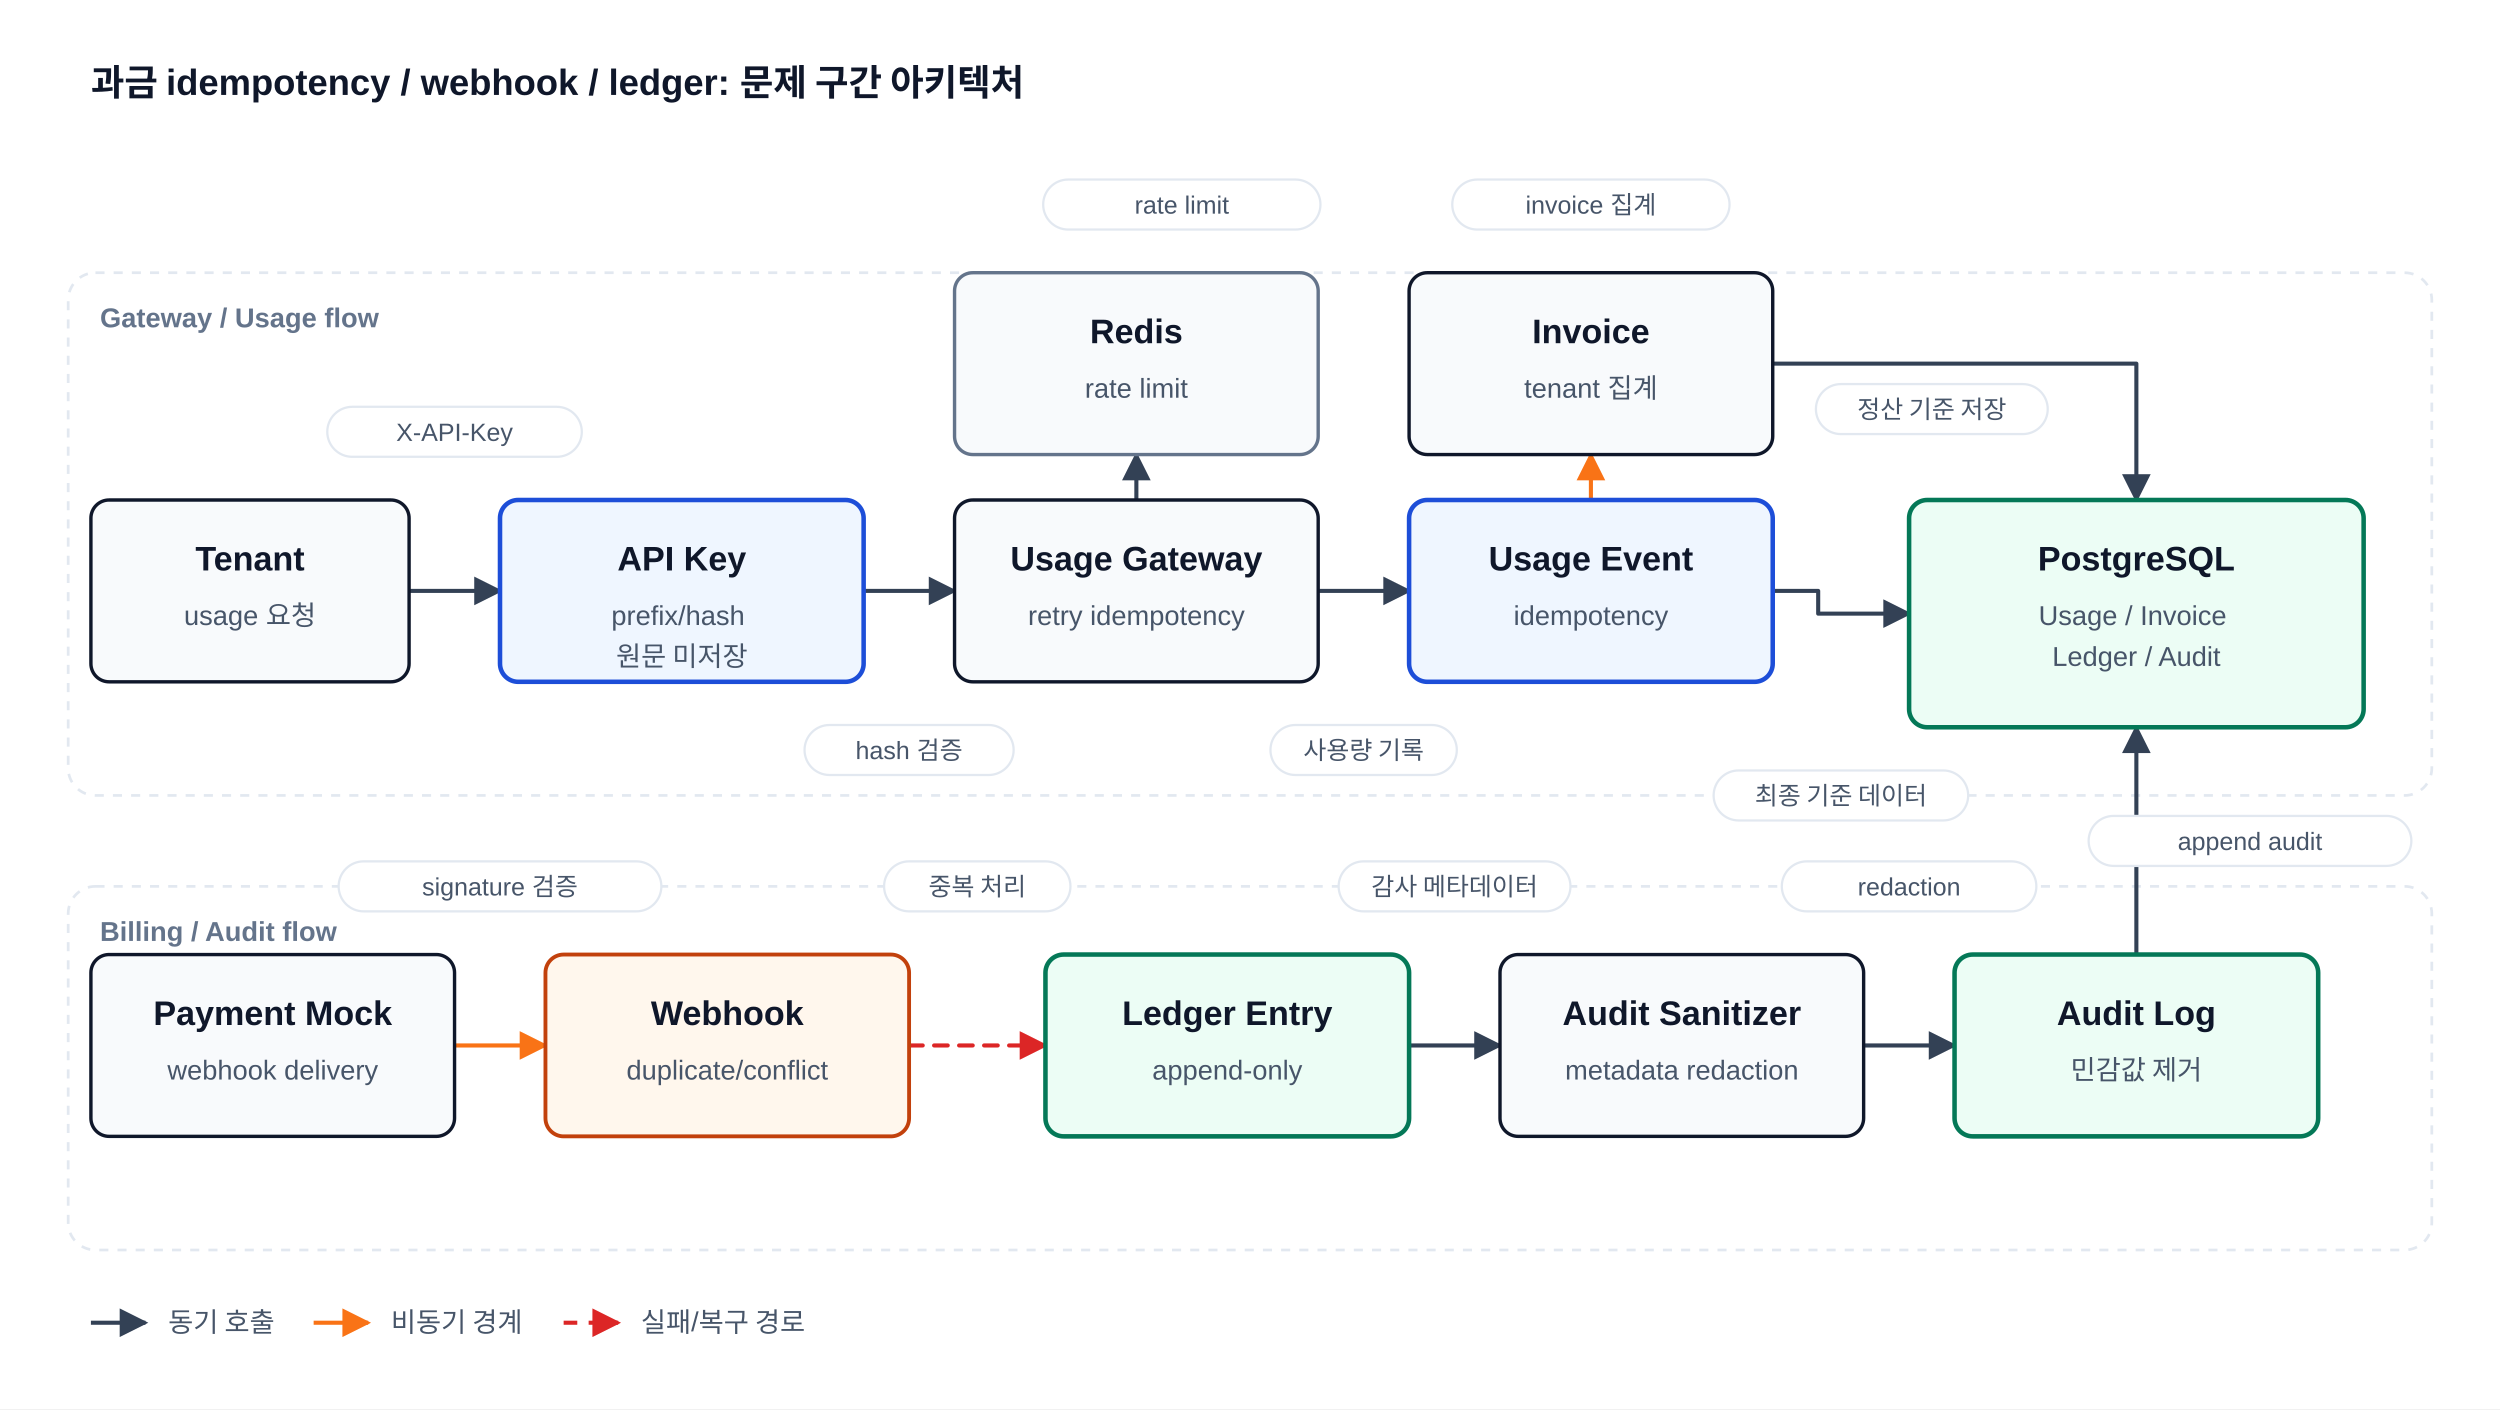
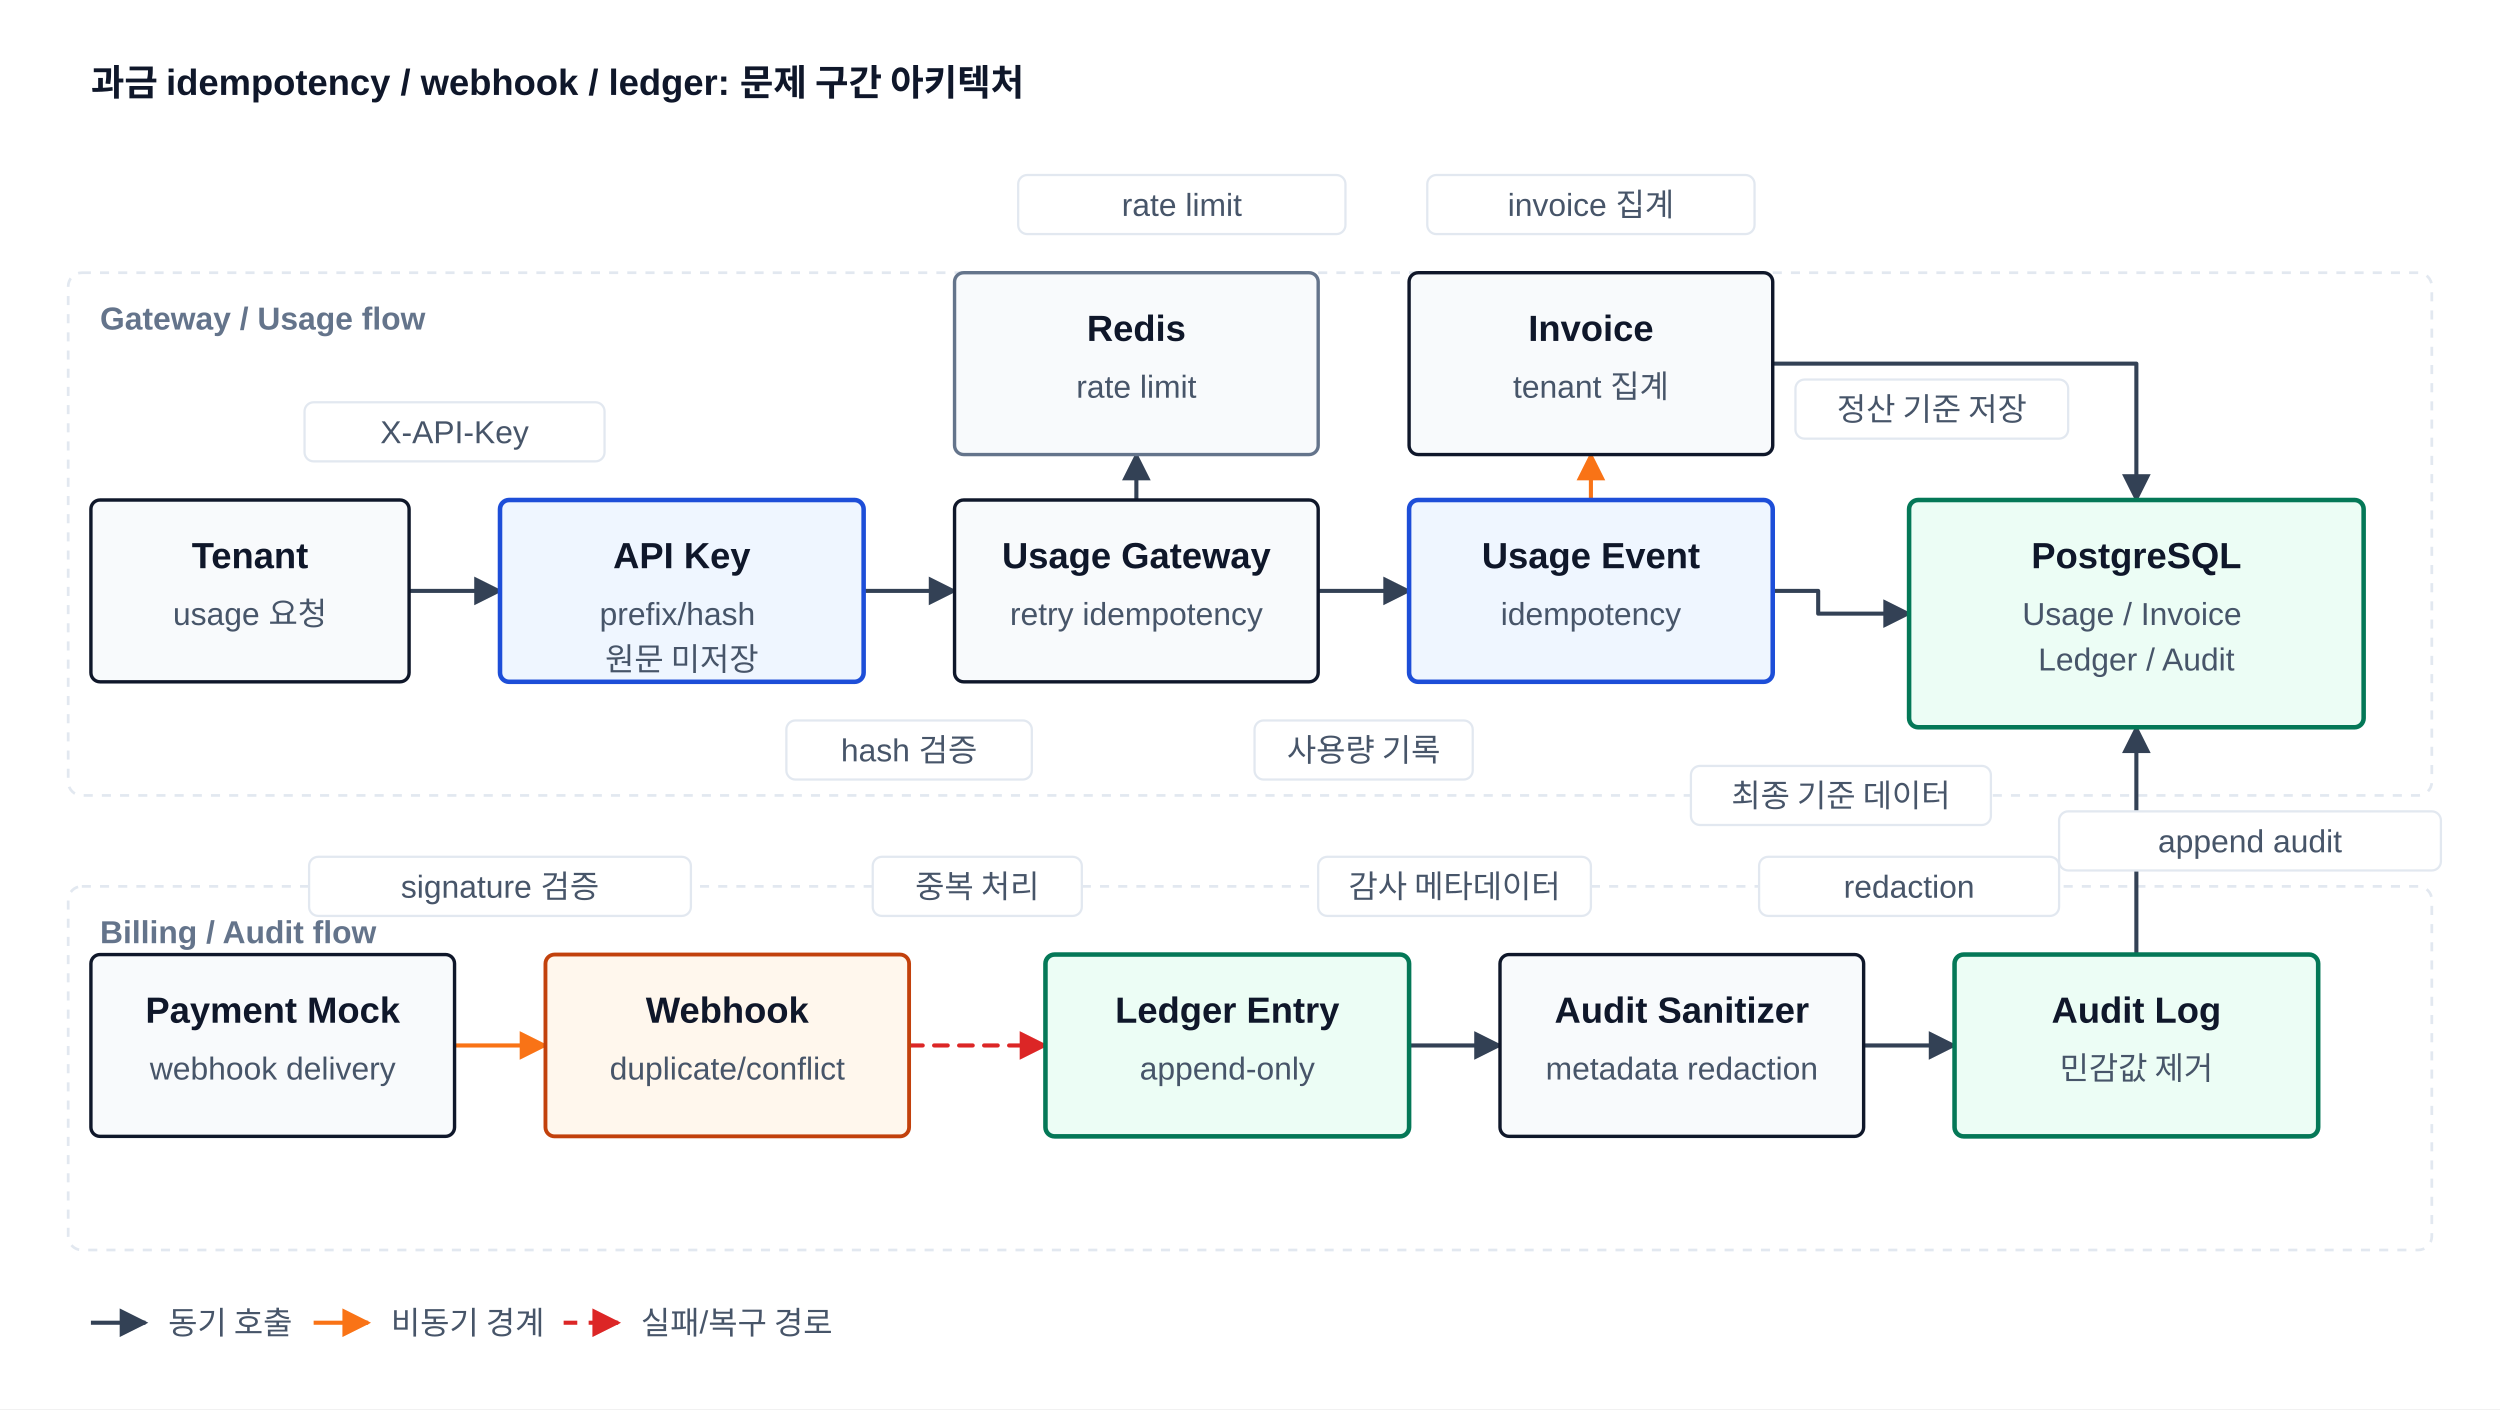
<svg xmlns="http://www.w3.org/2000/svg" width="1100" height="620" viewBox="0 0 1100 620" role="img" aria-labelledby="billing-idempotency-webhook-ledger-title billing-idempotency-webhook-ledger-desc">
  <rect width="1100" height="620" fill="#ffffff" />
  <defs>
    <marker id="arrow-sync" viewBox="0 0 10 10" refX="9" refY="5" markerWidth="7" markerHeight="7" orient="auto-start-reverse">
      <path d="M 0 0 L 10 5 L 0 10 z" fill="#334155" />
    </marker>
    <marker id="arrow-async" viewBox="0 0 10 10" refX="9" refY="5" markerWidth="7" markerHeight="7" orient="auto-start-reverse">
      <path d="M 0 0 L 10 5 L 0 10 z" fill="#f97316" />
    </marker>
    <marker id="arrow-failure" viewBox="0 0 10 10" refX="9" refY="5" markerWidth="7" markerHeight="7" orient="auto-start-reverse">
      <path d="M 0 0 L 10 5 L 0 10 z" fill="#dc2626" />
    </marker>
    <marker id="arrow-replay" viewBox="0 0 10 10" refX="9" refY="5" markerWidth="7" markerHeight="7" orient="auto-start-reverse">
      <path d="M 0 0 L 10 5 L 0 10 z" fill="#7c3aed" />
    </marker>
  </defs>
  <g id="background">
    <text x="40" y="42" text-anchor="start" font-family="Arial, sans-serif" font-size="16" font-weight="700" fill="#0f172a">과금 idempotency / webhook / ledger: 문제 구간 아키텍처</text>
  </g>
  <g id="containers">
    <g id="container-usage">
-       <rect x="30" y="120" width="1040" height="230" rx="12" fill="#ffffff" stroke="#e2e8f0" stroke-width="1.2" stroke-dasharray="4 4" />
-       <text x="44" y="144" text-anchor="start" font-family="Arial, sans-serif" font-size="12" font-weight="700" fill="#64748b">Gateway / Usage flow</text>
+       <rect x="30" y="120" width="1040" height="230" rx="6" fill="#ffffff" stroke="#e2e8f0" stroke-width="1.2" stroke-dasharray="4 4" />
+       <text x="44" y="145" text-anchor="start" font-family="Arial, sans-serif" font-size="14" font-weight="700" fill="#64748b">Gateway / Usage flow</text>
    </g>
    <g id="container-billing">
-       <rect x="30" y="390" width="1040" height="160" rx="12" fill="#ffffff" stroke="#e2e8f0" stroke-width="1.2" stroke-dasharray="4 4" />
-       <text x="44" y="414" text-anchor="start" font-family="Arial, sans-serif" font-size="12" font-weight="700" fill="#64748b">Billing / Audit flow</text>
+       <rect x="30" y="390" width="1040" height="160" rx="6" fill="#ffffff" stroke="#e2e8f0" stroke-width="1.2" stroke-dasharray="4 4" />
+       <text x="44" y="415" text-anchor="start" font-family="Arial, sans-serif" font-size="14" font-weight="700" fill="#64748b">Billing / Audit flow</text>
    </g>
  </g>
  <g id="edges">
    <path id="edge-tenant-to-api-key" d="M 180 260 H 220" fill="none" stroke="#334155" stroke-width="1.8" stroke-linecap="round" stroke-linejoin="round" marker-end="url(#arrow-sync)" />
    <path id="edge-api-key-to-gateway" d="M 380 260 H 420" fill="none" stroke="#334155" stroke-width="1.8" stroke-linecap="round" stroke-linejoin="round" marker-end="url(#arrow-sync)" />
    <path id="edge-gateway-to-usage-event" d="M 580 260 H 620" fill="none" stroke="#334155" stroke-width="1.8" stroke-linecap="round" stroke-linejoin="round" marker-end="url(#arrow-sync)" />
    <path id="edge-gateway-to-redis" d="M 500 220 V 200" fill="none" stroke="#334155" stroke-width="1.8" stroke-linecap="round" stroke-linejoin="round" marker-end="url(#arrow-sync)" />
    <path id="edge-usage-event-to-invoice" d="M 700 220 V 200" fill="none" stroke="#f97316" stroke-width="1.8" stroke-linecap="round" stroke-linejoin="round" marker-end="url(#arrow-async)" />
    <path id="edge-invoice-to-postgres" d="M 780 160 H 800 H 940 V 220" fill="none" stroke="#334155" stroke-width="1.8" stroke-linecap="round" stroke-linejoin="round" marker-end="url(#arrow-sync)" />
    <path id="edge-usage-to-postgres" d="M 780 260 H 800 V 270 H 840" fill="none" stroke="#334155" stroke-width="1.8" stroke-linecap="round" stroke-linejoin="round" marker-end="url(#arrow-sync)" />
    <path id="edge-provider-to-webhook" d="M 200 460 H 240" fill="none" stroke="#f97316" stroke-width="1.8" stroke-linecap="round" stroke-linejoin="round" marker-end="url(#arrow-async)" />
    <path id="edge-webhook-to-ledger" d="M 400 460 H 460" fill="none" stroke="#dc2626" stroke-width="1.8" stroke-linecap="round" stroke-linejoin="round" stroke-dasharray="6 5" marker-end="url(#arrow-failure)" />
    <path id="edge-ledger-to-sanitizer" d="M 620 460 H 660" fill="none" stroke="#334155" stroke-width="1.8" stroke-linecap="round" stroke-linejoin="round" marker-end="url(#arrow-sync)" />
    <path id="edge-sanitizer-to-audit" d="M 820 460 H 860" fill="none" stroke="#334155" stroke-width="1.8" stroke-linecap="round" stroke-linejoin="round" marker-end="url(#arrow-sync)" />
    <path id="edge-audit-to-postgres" d="M 940 420 V 320" fill="none" stroke="#334155" stroke-width="1.8" stroke-linecap="round" stroke-linejoin="round" marker-end="url(#arrow-sync)" />
  </g>
  <g id="edge-labels">
    <g id="edge-label-tenant-to-api-key">
-       <rect x="144" y="179" width="112" height="22" rx="11" fill="#ffffff" stroke="#e2e8f0" stroke-width="1" />
-       <text x="200" y="194" text-anchor="middle" font-family="Arial, sans-serif" font-size="11" fill="#475569">X-API-Key</text>
+       <rect x="134" y="177" width="132" height="26" rx="4" fill="#ffffff" stroke="#e2e8f0" stroke-width="1" />
+       <text x="200" y="195" text-anchor="middle" font-family="Arial, sans-serif" font-size="14" fill="#475569">X-API-Key</text>
    </g>
    <g id="edge-label-api-key-to-gateway">
-       <rect x="354" y="319" width="92" height="22" rx="11" fill="#ffffff" stroke="#e2e8f0" stroke-width="1" />
-       <text x="400" y="334" text-anchor="middle" font-family="Arial, sans-serif" font-size="11" fill="#475569">hash 검증</text>
+       <rect x="346" y="317" width="108" height="26" rx="4" fill="#ffffff" stroke="#e2e8f0" stroke-width="1" />
+       <text x="400" y="335" text-anchor="middle" font-family="Arial, sans-serif" font-size="14" fill="#475569">hash 검증</text>
    </g>
    <g id="edge-label-gateway-to-usage-event">
-       <rect x="559" y="319" width="82" height="22" rx="11" fill="#ffffff" stroke="#e2e8f0" stroke-width="1" />
-       <text x="600" y="334" text-anchor="middle" font-family="Arial, sans-serif" font-size="11" fill="#475569">사용량 기록</text>
+       <rect x="552" y="317" width="96" height="26" rx="4" fill="#ffffff" stroke="#e2e8f0" stroke-width="1" />
+       <text x="600" y="335" text-anchor="middle" font-family="Arial, sans-serif" font-size="14" fill="#475569">사용량 기록</text>
    </g>
    <g id="edge-label-gateway-to-redis">
-       <rect x="459" y="79" width="122" height="22" rx="11" fill="#ffffff" stroke="#e2e8f0" stroke-width="1" />
-       <text x="520" y="94" text-anchor="middle" font-family="Arial, sans-serif" font-size="11" fill="#475569">rate limit</text>
+       <rect x="448" y="77" width="144" height="26" rx="4" fill="#ffffff" stroke="#e2e8f0" stroke-width="1" />
+       <text x="520" y="95" text-anchor="middle" font-family="Arial, sans-serif" font-size="14" fill="#475569">rate limit</text>
    </g>
    <g id="edge-label-usage-event-to-invoice">
-       <rect x="639" y="79" width="122" height="22" rx="11" fill="#ffffff" stroke="#e2e8f0" stroke-width="1" />
-       <text x="700" y="94" text-anchor="middle" font-family="Arial, sans-serif" font-size="11" fill="#475569">invoice 집계</text>
+       <rect x="628" y="77" width="144" height="26" rx="4" fill="#ffffff" stroke="#e2e8f0" stroke-width="1" />
+       <text x="700" y="95" text-anchor="middle" font-family="Arial, sans-serif" font-size="14" fill="#475569">invoice 집계</text>
    </g>
    <g id="edge-label-invoice-to-postgres">
-       <rect x="799" y="169" width="102" height="22" rx="11" fill="#ffffff" stroke="#e2e8f0" stroke-width="1" />
-       <text x="850" y="184" text-anchor="middle" font-family="Arial, sans-serif" font-size="11" fill="#475569">정산 기준 저장</text>
+       <rect x="790" y="167" width="120" height="26" rx="4" fill="#ffffff" stroke="#e2e8f0" stroke-width="1" />
+       <text x="850" y="185" text-anchor="middle" font-family="Arial, sans-serif" font-size="14" fill="#475569">정산 기준 저장</text>
    </g>
    <g id="edge-label-usage-to-postgres">
-       <rect x="754" y="339" width="112" height="22" rx="11" fill="#ffffff" stroke="#e2e8f0" stroke-width="1" />
-       <text x="810" y="354" text-anchor="middle" font-family="Arial, sans-serif" font-size="11" fill="#475569">최종 기준 데이터</text>
+       <rect x="744" y="337" width="132" height="26" rx="4" fill="#ffffff" stroke="#e2e8f0" stroke-width="1" />
+       <text x="810" y="355" text-anchor="middle" font-family="Arial, sans-serif" font-size="14" fill="#475569">최종 기준 데이터</text>
    </g>
    <g id="edge-label-provider-to-webhook">
-       <rect x="149" y="379" width="142" height="22" rx="11" fill="#ffffff" stroke="#e2e8f0" stroke-width="1" />
-       <text x="220" y="394" text-anchor="middle" font-family="Arial, sans-serif" font-size="11" fill="#475569">signature 검증</text>
+       <rect x="136" y="377" width="168" height="26" rx="4" fill="#ffffff" stroke="#e2e8f0" stroke-width="1" />
+       <text x="220" y="395" text-anchor="middle" font-family="Arial, sans-serif" font-size="14" fill="#475569">signature 검증</text>
    </g>
    <g id="edge-label-webhook-to-ledger">
-       <rect x="389" y="379" width="82" height="22" rx="11" fill="#ffffff" stroke="#e2e8f0" stroke-width="1" />
-       <text x="430" y="394" text-anchor="middle" font-family="Arial, sans-serif" font-size="11" fill="#475569">중복 처리</text>
+       <rect x="384" y="377" width="92" height="26" rx="4" fill="#ffffff" stroke="#e2e8f0" stroke-width="1" />
+       <text x="430" y="395" text-anchor="middle" font-family="Arial, sans-serif" font-size="14" fill="#475569">중복 처리</text>
    </g>
    <g id="edge-label-ledger-to-sanitizer">
-       <rect x="589" y="379" width="102" height="22" rx="11" fill="#ffffff" stroke="#e2e8f0" stroke-width="1" />
-       <text x="640" y="394" text-anchor="middle" font-family="Arial, sans-serif" font-size="11" fill="#475569">감사 메타데이터</text>
+       <rect x="580" y="377" width="120" height="26" rx="4" fill="#ffffff" stroke="#e2e8f0" stroke-width="1" />
+       <text x="640" y="395" text-anchor="middle" font-family="Arial, sans-serif" font-size="14" fill="#475569">감사 메타데이터</text>
    </g>
    <g id="edge-label-sanitizer-to-audit">
-       <rect x="784" y="379" width="112" height="22" rx="11" fill="#ffffff" stroke="#e2e8f0" stroke-width="1" />
-       <text x="840" y="394" text-anchor="middle" font-family="Arial, sans-serif" font-size="11" fill="#475569">redaction</text>
+       <rect x="774" y="377" width="132" height="26" rx="4" fill="#ffffff" stroke="#e2e8f0" stroke-width="1" />
+       <text x="840" y="395" text-anchor="middle" font-family="Arial, sans-serif" font-size="14" fill="#475569">redaction</text>
    </g>
    <g id="edge-label-audit-to-postgres">
-       <rect x="919" y="359" width="142" height="22" rx="11" fill="#ffffff" stroke="#e2e8f0" stroke-width="1" />
-       <text x="990" y="374" text-anchor="middle" font-family="Arial, sans-serif" font-size="11" fill="#475569">append audit</text>
+       <rect x="906" y="357" width="168" height="26" rx="4" fill="#ffffff" stroke="#e2e8f0" stroke-width="1" />
+       <text x="990" y="375" text-anchor="middle" font-family="Arial, sans-serif" font-size="14" fill="#475569">append audit</text>
    </g>
  </g>
  <g id="nodes">
    <g id="node-tenant">
-       <rect x="40" y="220" width="140" height="80" rx="8" fill="#f8fafc" stroke="#0f172a" stroke-width="1.5" />
-       <text x="110" y="251" text-anchor="middle" font-family="Arial, sans-serif" font-size="15" font-weight="700" fill="#0f172a">Tenant</text>
-       <text x="110" y="275" text-anchor="middle" font-family="Arial, sans-serif" font-size="12" font-weight="400" fill="#475569">
+       <rect x="40" y="220" width="140" height="80" rx="4" fill="#f8fafc" stroke="#0f172a" stroke-width="1.5" />
+       <text x="110" y="250" text-anchor="middle" font-family="Arial, sans-serif" font-size="16" font-weight="700" fill="#0f172a">Tenant</text>
+       <text x="110" y="275" text-anchor="middle" font-family="Arial, sans-serif" font-size="14" font-weight="400" fill="#475569">
        <tspan x="110" dy="0">usage 요청</tspan>
      </text>
    </g>
    <g id="node-apiKey">
-       <rect x="220" y="220" width="160" height="80" rx="8" fill="#eff6ff" stroke="#1d4ed8" stroke-width="2" />
-       <text x="300" y="251" text-anchor="middle" font-family="Arial, sans-serif" font-size="15" font-weight="700" fill="#0f172a">API Key</text>
-       <text x="300" y="275" text-anchor="middle" font-family="Arial, sans-serif" font-size="12" font-weight="400" fill="#475569">
+       <rect x="220" y="220" width="160" height="80" rx="4" fill="#eff6ff" stroke="#1d4ed8" stroke-width="2" />
+       <text x="300" y="250" text-anchor="middle" font-family="Arial, sans-serif" font-size="16" font-weight="700" fill="#0f172a">API Key</text>
+       <text x="300" y="275" text-anchor="middle" font-family="Arial, sans-serif" font-size="14" font-weight="400" fill="#475569">
        <tspan x="300" dy="0">prefix/hash</tspan>
-         <tspan x="300" dy="18">원문 미저장</tspan>
+         <tspan x="300" dy="20">원문 미저장</tspan>
      </text>
    </g>
    <g id="node-usageGateway">
-       <rect x="420" y="220" width="160" height="80" rx="8" fill="#f8fafc" stroke="#0f172a" stroke-width="1.5" />
-       <text x="500" y="251" text-anchor="middle" font-family="Arial, sans-serif" font-size="15" font-weight="700" fill="#0f172a">Usage Gateway</text>
-       <text x="500" y="275" text-anchor="middle" font-family="Arial, sans-serif" font-size="12" font-weight="400" fill="#475569">
+       <rect x="420" y="220" width="160" height="80" rx="4" fill="#f8fafc" stroke="#0f172a" stroke-width="1.5" />
+       <text x="500" y="250" text-anchor="middle" font-family="Arial, sans-serif" font-size="16" font-weight="700" fill="#0f172a">Usage Gateway</text>
+       <text x="500" y="275" text-anchor="middle" font-family="Arial, sans-serif" font-size="14" font-weight="400" fill="#475569">
        <tspan x="500" dy="0">retry idempotency</tspan>
      </text>
    </g>
    <g id="node-redis">
-       <rect x="420" y="120" width="160" height="80" rx="8" fill="#f8fafc" stroke="#64748b" stroke-width="1.5" />
-       <text x="500" y="151" text-anchor="middle" font-family="Arial, sans-serif" font-size="15" font-weight="700" fill="#0f172a">Redis</text>
-       <text x="500" y="175" text-anchor="middle" font-family="Arial, sans-serif" font-size="12" font-weight="400" fill="#475569">
+       <rect x="420" y="120" width="160" height="80" rx="4" fill="#f8fafc" stroke="#64748b" stroke-width="1.5" />
+       <text x="500" y="150" text-anchor="middle" font-family="Arial, sans-serif" font-size="16" font-weight="700" fill="#0f172a">Redis</text>
+       <text x="500" y="175" text-anchor="middle" font-family="Arial, sans-serif" font-size="14" font-weight="400" fill="#475569">
        <tspan x="500" dy="0">rate limit</tspan>
      </text>
    </g>
    <g id="node-invoice">
-       <rect x="620" y="120" width="160" height="80" rx="8" fill="#f8fafc" stroke="#0f172a" stroke-width="1.5" />
-       <text x="700" y="151" text-anchor="middle" font-family="Arial, sans-serif" font-size="15" font-weight="700" fill="#0f172a">Invoice</text>
-       <text x="700" y="175" text-anchor="middle" font-family="Arial, sans-serif" font-size="12" font-weight="400" fill="#475569">
+       <rect x="620" y="120" width="160" height="80" rx="4" fill="#f8fafc" stroke="#0f172a" stroke-width="1.5" />
+       <text x="700" y="150" text-anchor="middle" font-family="Arial, sans-serif" font-size="16" font-weight="700" fill="#0f172a">Invoice</text>
+       <text x="700" y="175" text-anchor="middle" font-family="Arial, sans-serif" font-size="14" font-weight="400" fill="#475569">
        <tspan x="700" dy="0">tenant 집계</tspan>
      </text>
    </g>
    <g id="node-usageEvent">
-       <rect x="620" y="220" width="160" height="80" rx="8" fill="#eff6ff" stroke="#1d4ed8" stroke-width="2" />
-       <text x="700" y="251" text-anchor="middle" font-family="Arial, sans-serif" font-size="15" font-weight="700" fill="#0f172a">Usage Event</text>
-       <text x="700" y="275" text-anchor="middle" font-family="Arial, sans-serif" font-size="12" font-weight="400" fill="#475569">
+       <rect x="620" y="220" width="160" height="80" rx="4" fill="#eff6ff" stroke="#1d4ed8" stroke-width="2" />
+       <text x="700" y="250" text-anchor="middle" font-family="Arial, sans-serif" font-size="16" font-weight="700" fill="#0f172a">Usage Event</text>
+       <text x="700" y="275" text-anchor="middle" font-family="Arial, sans-serif" font-size="14" font-weight="400" fill="#475569">
        <tspan x="700" dy="0">idempotency</tspan>
      </text>
    </g>
    <g id="node-postgres">
-       <rect x="840" y="220" width="200" height="100" rx="8" fill="#ecfdf5" stroke="#047857" stroke-width="2" />
-       <text x="940" y="251" text-anchor="middle" font-family="Arial, sans-serif" font-size="15" font-weight="700" fill="#0f172a">PostgreSQL</text>
-       <text x="940" y="275" text-anchor="middle" font-family="Arial, sans-serif" font-size="12" font-weight="400" fill="#475569">
+       <rect x="840" y="220" width="200" height="100" rx="4" fill="#ecfdf5" stroke="#047857" stroke-width="2" />
+       <text x="940" y="250" text-anchor="middle" font-family="Arial, sans-serif" font-size="16" font-weight="700" fill="#0f172a">PostgreSQL</text>
+       <text x="940" y="275" text-anchor="middle" font-family="Arial, sans-serif" font-size="14" font-weight="400" fill="#475569">
        <tspan x="940" dy="0">Usage / Invoice</tspan>
-         <tspan x="940" dy="18">Ledger / Audit</tspan>
+         <tspan x="940" dy="20">Ledger / Audit</tspan>
      </text>
    </g>
    <g id="node-provider">
-       <rect x="40" y="420" width="160" height="80" rx="8" fill="#f8fafc" stroke="#0f172a" stroke-width="1.5" />
-       <text x="120" y="451" text-anchor="middle" font-family="Arial, sans-serif" font-size="15" font-weight="700" fill="#0f172a">Payment Mock</text>
-       <text x="120" y="475" text-anchor="middle" font-family="Arial, sans-serif" font-size="12" font-weight="400" fill="#475569">
+       <rect x="40" y="420" width="160" height="80" rx="4" fill="#f8fafc" stroke="#0f172a" stroke-width="1.5" />
+       <text x="120" y="450" text-anchor="middle" font-family="Arial, sans-serif" font-size="16" font-weight="700" fill="#0f172a">Payment Mock</text>
+       <text x="120" y="475" text-anchor="middle" font-family="Arial, sans-serif" font-size="14" font-weight="400" fill="#475569">
        <tspan x="120" dy="0">webhook delivery</tspan>
      </text>
    </g>
    <g id="node-webhook">
-       <rect x="240" y="420" width="160" height="80" rx="8" fill="#fff7ed" stroke="#c2410c" stroke-width="1.7" />
-       <text x="320" y="451" text-anchor="middle" font-family="Arial, sans-serif" font-size="15" font-weight="700" fill="#0f172a">Webhook</text>
-       <text x="320" y="475" text-anchor="middle" font-family="Arial, sans-serif" font-size="12" font-weight="400" fill="#475569">
+       <rect x="240" y="420" width="160" height="80" rx="4" fill="#fff7ed" stroke="#c2410c" stroke-width="1.7" />
+       <text x="320" y="450" text-anchor="middle" font-family="Arial, sans-serif" font-size="16" font-weight="700" fill="#0f172a">Webhook</text>
+       <text x="320" y="475" text-anchor="middle" font-family="Arial, sans-serif" font-size="14" font-weight="400" fill="#475569">
        <tspan x="320" dy="0">duplicate/conflict</tspan>
      </text>
    </g>
    <g id="node-ledger">
-       <rect x="460" y="420" width="160" height="80" rx="8" fill="#ecfdf5" stroke="#047857" stroke-width="2" />
-       <text x="540" y="451" text-anchor="middle" font-family="Arial, sans-serif" font-size="15" font-weight="700" fill="#0f172a">Ledger Entry</text>
-       <text x="540" y="475" text-anchor="middle" font-family="Arial, sans-serif" font-size="12" font-weight="400" fill="#475569">
+       <rect x="460" y="420" width="160" height="80" rx="4" fill="#ecfdf5" stroke="#047857" stroke-width="2" />
+       <text x="540" y="450" text-anchor="middle" font-family="Arial, sans-serif" font-size="16" font-weight="700" fill="#0f172a">Ledger Entry</text>
+       <text x="540" y="475" text-anchor="middle" font-family="Arial, sans-serif" font-size="14" font-weight="400" fill="#475569">
        <tspan x="540" dy="0">append-only</tspan>
      </text>
    </g>
    <g id="node-sanitizer">
-       <rect x="660" y="420" width="160" height="80" rx="8" fill="#f8fafc" stroke="#0f172a" stroke-width="1.5" />
-       <text x="740" y="451" text-anchor="middle" font-family="Arial, sans-serif" font-size="15" font-weight="700" fill="#0f172a">Audit Sanitizer</text>
-       <text x="740" y="475" text-anchor="middle" font-family="Arial, sans-serif" font-size="12" font-weight="400" fill="#475569">
+       <rect x="660" y="420" width="160" height="80" rx="4" fill="#f8fafc" stroke="#0f172a" stroke-width="1.5" />
+       <text x="740" y="450" text-anchor="middle" font-family="Arial, sans-serif" font-size="16" font-weight="700" fill="#0f172a">Audit Sanitizer</text>
+       <text x="740" y="475" text-anchor="middle" font-family="Arial, sans-serif" font-size="14" font-weight="400" fill="#475569">
        <tspan x="740" dy="0">metadata redaction</tspan>
      </text>
    </g>
    <g id="node-audit">
-       <rect x="860" y="420" width="160" height="80" rx="8" fill="#ecfdf5" stroke="#047857" stroke-width="2" />
-       <text x="940" y="451" text-anchor="middle" font-family="Arial, sans-serif" font-size="15" font-weight="700" fill="#0f172a">Audit Log</text>
-       <text x="940" y="475" text-anchor="middle" font-family="Arial, sans-serif" font-size="12" font-weight="400" fill="#475569">
+       <rect x="860" y="420" width="160" height="80" rx="4" fill="#ecfdf5" stroke="#047857" stroke-width="2" />
+       <text x="940" y="450" text-anchor="middle" font-family="Arial, sans-serif" font-size="16" font-weight="700" fill="#0f172a">Audit Log</text>
+       <text x="940" y="475" text-anchor="middle" font-family="Arial, sans-serif" font-size="14" font-weight="400" fill="#475569">
        <tspan x="940" dy="0">민감값 제거</tspan>
      </text>
    </g>
  </g>
  <g id="legend">
    <g transform="translate(40 572)">
      <line x1="0" y1="10" x2="24" y2="10" stroke="#334155" stroke-width="1.8" marker-end="url(#arrow-sync)" />
-       <text x="34" y="14" font-family="Arial, sans-serif" font-size="12" fill="#475569">동기 호출</text>
+       <text x="34" y="15" font-family="Arial, sans-serif" font-size="14" fill="#475569">동기 호출</text>
    </g>
    <g transform="translate(138 572)">
      <line x1="0" y1="10" x2="24" y2="10" stroke="#f97316" stroke-width="1.8" marker-end="url(#arrow-async)" />
-       <text x="34" y="14" font-family="Arial, sans-serif" font-size="12" fill="#475569">비동기 경계</text>
+       <text x="34" y="15" font-family="Arial, sans-serif" font-size="14" fill="#475569">비동기 경계</text>
    </g>
    <g transform="translate(248 572)">
      <line x1="0" y1="10" x2="24" y2="10" stroke="#dc2626" stroke-width="1.8" stroke-dasharray="6 5" marker-end="url(#arrow-failure)" />
-       <text x="34" y="14" font-family="Arial, sans-serif" font-size="12" fill="#475569">실패/복구 경로</text>
+       <text x="34" y="15" font-family="Arial, sans-serif" font-size="14" fill="#475569">실패/복구 경로</text>
    </g>
  </g>
</svg>
